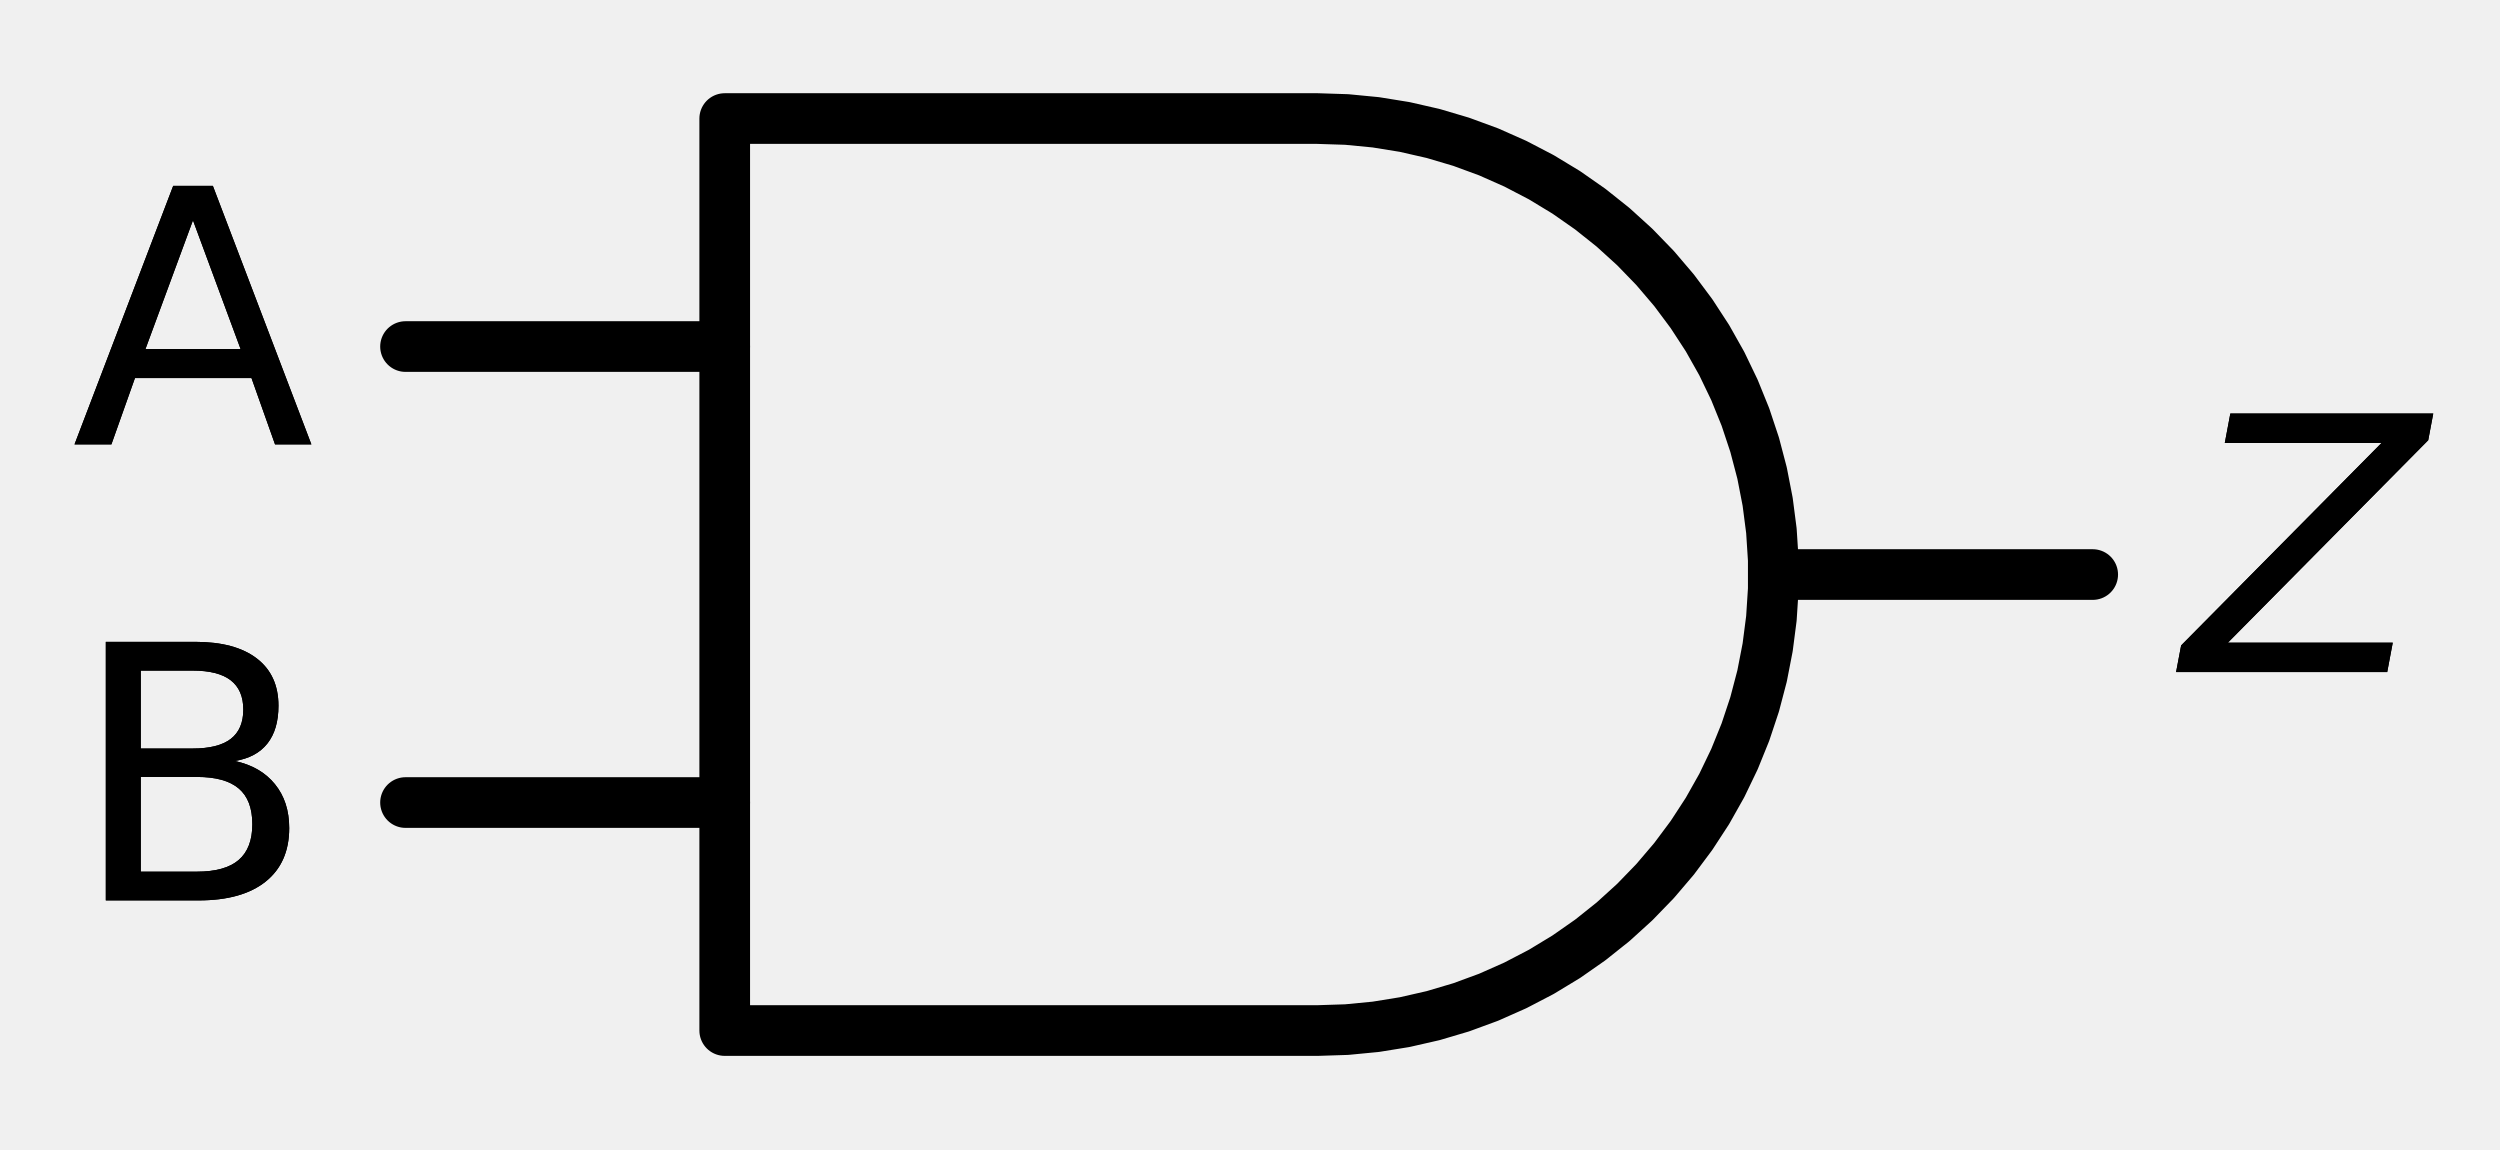
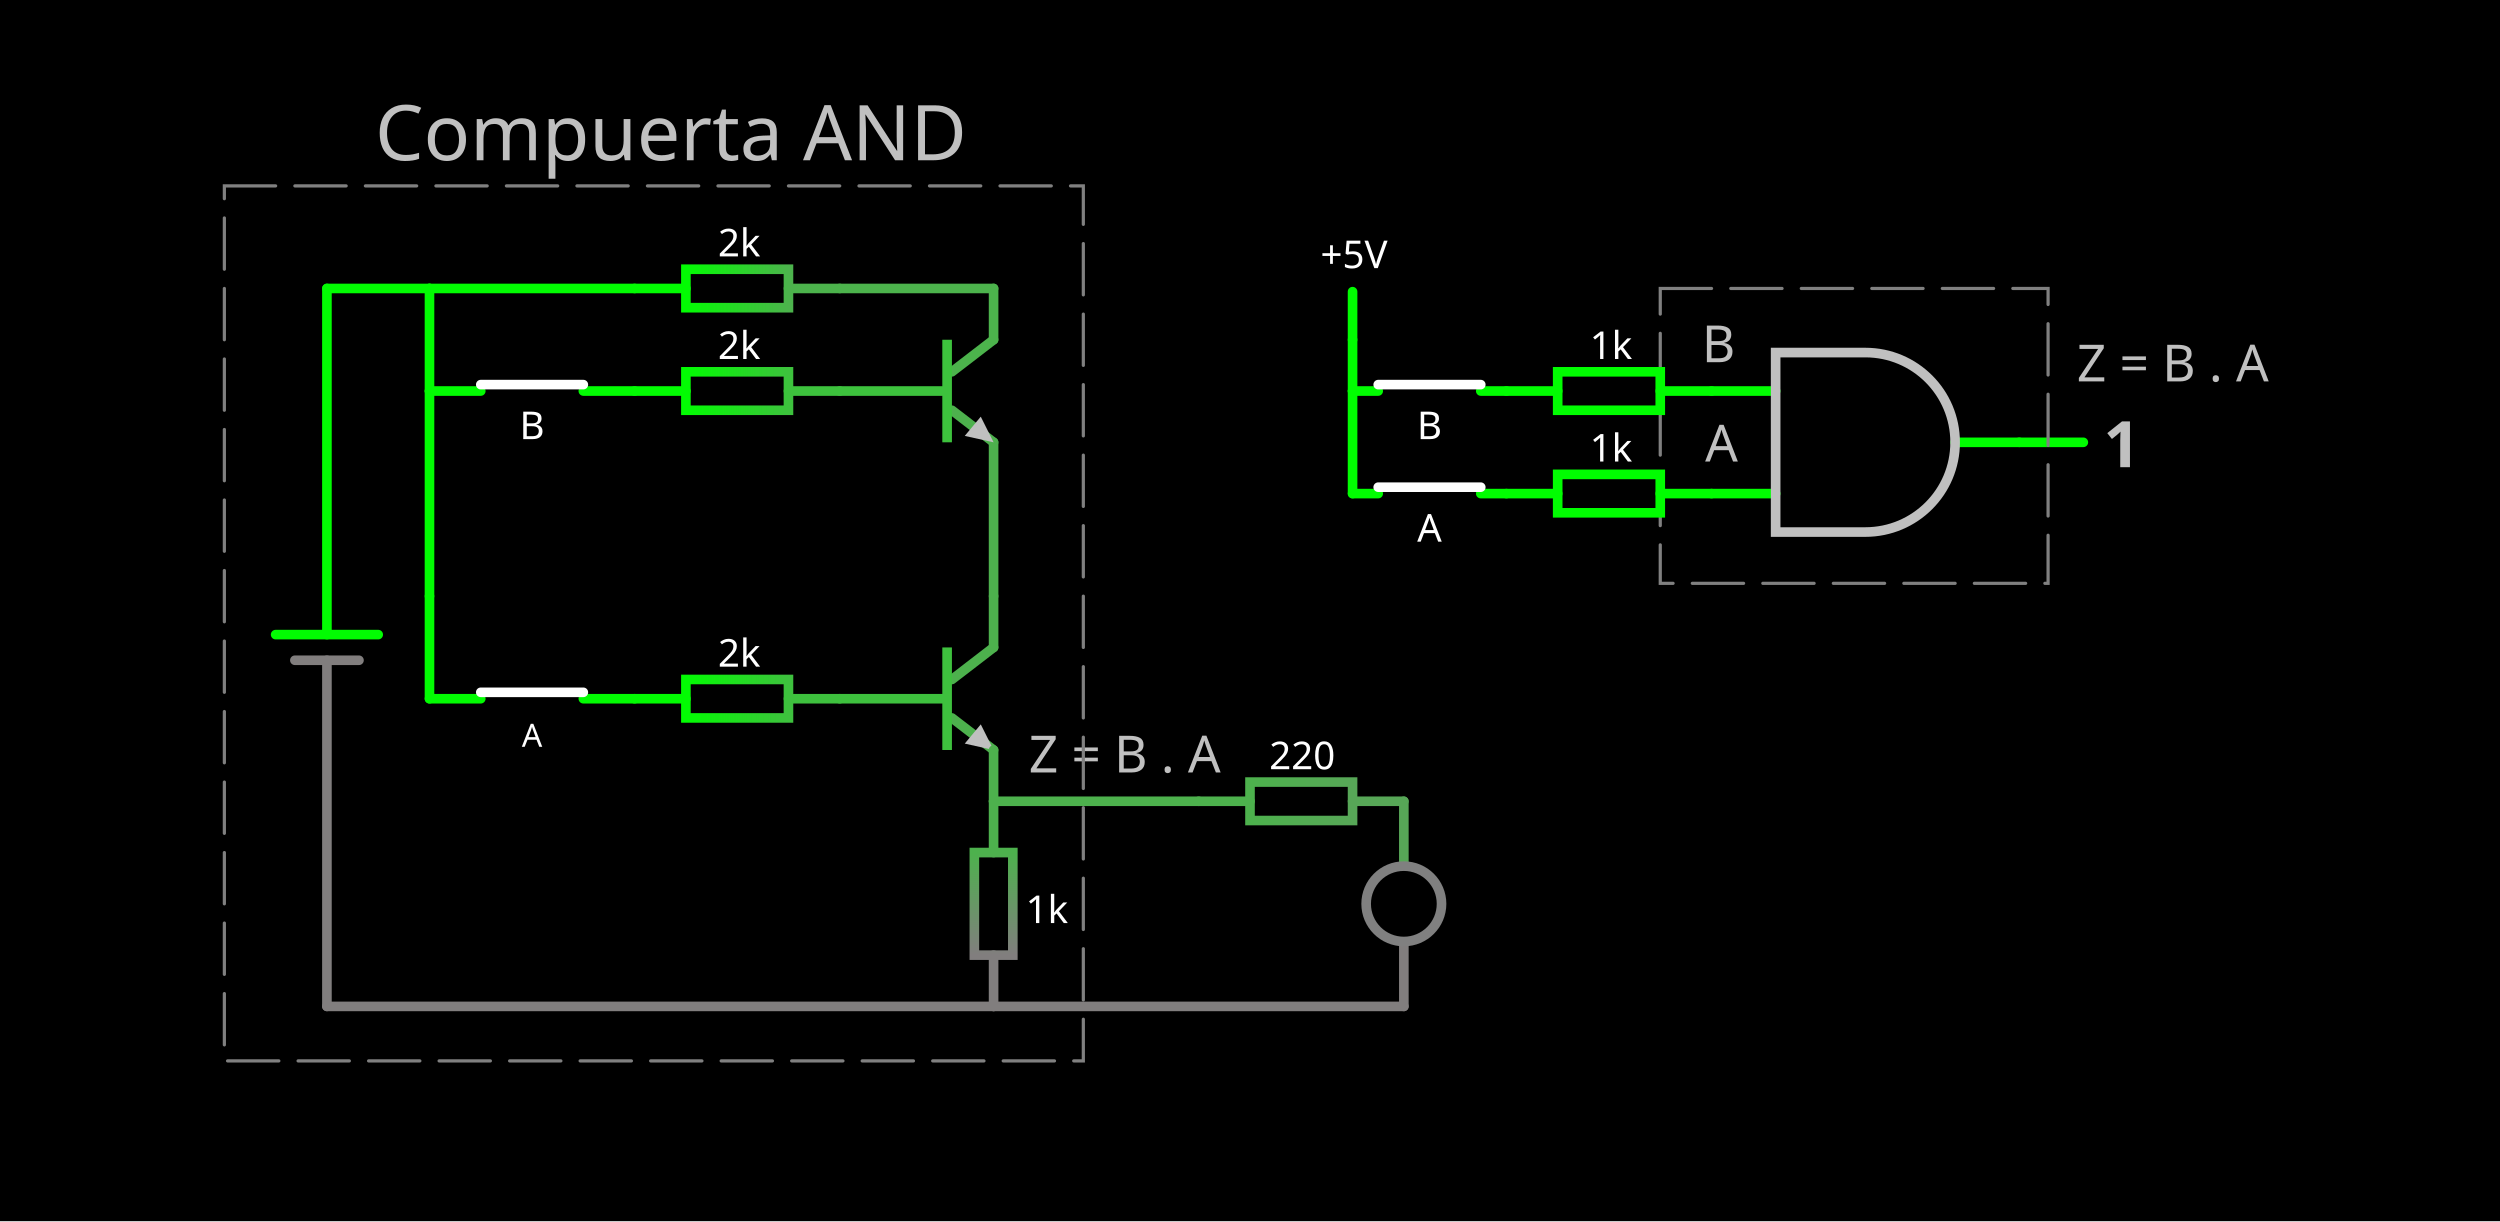
- <svg xmlns="http://www.w3.org/2000/svg" xmlns:xlink="http://www.w3.org/1999/xlink" width="98.686pt" height="45.36pt" viewBox="0 0 98.686 45.36" version="1.1">
+ <svg xmlns="http://www.w3.org/2000/svg" version="1.1" width="780" height="381">
  <defs>
-     <style type="text/css">*{stroke-linejoin: round; stroke-linecap: butt}</style>
+     <linearGradient id="pSyAetXrKpvL" x1="0px" x2="32px" y1="0px" y2="0px" gradientUnits="userSpaceOnUse">
+       <stop offset="0" stop-color="#02fc02" />
+       <stop offset="1" stop-color="#3ec13e" />
+     </linearGradient>
+     <linearGradient id="TBwcbsPzgwAo" x1="0px" x2="32px" y1="0px" y2="0px" gradientUnits="userSpaceOnUse">
+       <stop offset="0" stop-color="#02fc02" />
+       <stop offset="1" stop-color="#3dc23d" />
+     </linearGradient>
+     <linearGradient id="lTErBAdDAKGI" x1="0px" x2="32px" y1="0px" y2="0px" gradientUnits="userSpaceOnUse">
+       <stop offset="0" stop-color="#4db14d" />
+       <stop offset="1" stop-color="#817e7e" />
+     </linearGradient>
+     <linearGradient id="dreJXPxHfNSt" x1="0px" x2="32px" y1="0px" y2="0px" gradientUnits="userSpaceOnUse">
+       <stop offset="0" stop-color="#4db14d" />
+       <stop offset="1" stop-color="#57a757" />
+     </linearGradient>
+     <linearGradient id="ZdRHwfZgOavH" x1="0px" x2="32px" y1="0px" y2="0px" gradientUnits="userSpaceOnUse">
+       <stop offset="0" stop-color="#02fc02" />
+       <stop offset="1" stop-color="#4cb34c" />
+     </linearGradient>
+     <linearGradient id="TOklueuHVJdl" x1="0px" x2="32px" y1="0px" y2="0px" gradientUnits="userSpaceOnUse">
+       <stop offset="0" stop-color="#01fd01" />
+       <stop offset="1" stop-color="#01fd01" />
+     </linearGradient>
+     <linearGradient id="AFPLkKhiCGeX" x1="0px" x2="32px" y1="0px" y2="0px" gradientUnits="userSpaceOnUse">
+       <stop offset="0" stop-color="#01fd01" />
+       <stop offset="1" stop-color="#01fd01" />
+     </linearGradient>
  </defs>
-   <g id="figure_1">
-     <g id="patch_1">
-       <path d="M 0 45.36  L 98.686 45.36  L 98.686 0  L 0 0  L 0 45.36  z " style="fill: none" />
-     </g>
-     <g id="axes_1">
-       <g id="line2d_1">
-         <path d="M 52.008 40.68  L 53.161 40.643  L 54.31 40.532  L 55.449 40.348  L 56.574 40.091  L 57.68 39.763  L 58.763 39.365  L 59.818 38.897  L 60.841 38.364  L 61.828 37.766  L 62.774 37.105  L 63.676 36.386  L 64.53 35.61  L 65.333 34.781  L 66.081 33.903  L 66.771 32.978  L 67.401 32.011  L 67.967 31.006  L 68.467 29.966  L 68.9 28.897  L 69.264 27.801  L 69.557 26.685  L 69.777 25.553  L 69.925 24.408  L 69.999 23.257  L 69.999 22.103  L 69.925 20.952  L 69.777 19.807  L 69.557 18.675  L 69.264 17.559  L 68.9 16.463  L 68.467 15.394  L 67.967 14.354  L 67.401 13.349  L 66.771 12.382  L 66.081 11.457  L 65.333 10.579  L 64.53 9.75  L 63.676 8.974  L 62.774 8.255  L 61.828 7.594  L 60.841 6.996  L 59.818 6.463  L 58.763 5.995  L 57.68 5.597  L 56.574 5.269  L 55.449 5.012  L 54.31 4.828  L 53.161 4.717  L 52.008 4.68  L 52.008 4.68  L 28.608 4.68  L 28.608 22.68  L 28.608 40.68  L 52.008 40.68  " clip-path="url(#pe8f07c8ce2)" style="fill: none; stroke: #000000; stroke-width: 2; stroke-linecap: round" />
+   <g>
+     <rect fill="#000000" stroke="none" x="0" y="0" width="780" height="381" />
+     <g transform="scale(1,1) translate(6,-86)">
+       <path fill="none" stroke="#817e7e" paint-order="fill stroke markers" d=" M 96 400 L 96 292" stroke-linecap="round" stroke-miterlimit="10" stroke-width="3" stroke-dasharray="" />
+       <path fill="none" stroke="#02fc02" paint-order="fill stroke markers" d=" M 96 284 L 96 176" stroke-linecap="round" stroke-miterlimit="10" stroke-width="3" stroke-dasharray="" />
+       <path fill="none" stroke="#817e7e" paint-order="fill stroke markers" d=" M 86 292 L 106 292" stroke-linecap="round" stroke-miterlimit="10" stroke-width="3" stroke-dasharray="" />
+       <path fill="none" stroke="#02fc02" paint-order="fill stroke markers" d=" M 80 284 L 112 284" stroke-linecap="round" stroke-miterlimit="10" stroke-width="3" stroke-dasharray="" />
+       <path fill="none" stroke="#02fc02" paint-order="fill stroke markers" d=" M 128 304 L 144 304" stroke-linecap="round" stroke-miterlimit="10" stroke-width="3" stroke-dasharray="" />
+       <path fill="none" stroke="#02fc02" paint-order="fill stroke markers" d=" M 176 304 L 192 304" stroke-linecap="round" stroke-miterlimit="10" stroke-width="3" stroke-dasharray="" />
+       <path fill="none" stroke="#ffffff" paint-order="fill stroke markers" d=" M 144 302 L 176 302" stroke-linecap="round" stroke-miterlimit="10" stroke-width="3" stroke-dasharray="" />
+       <g>
+         <text fill="#ffffff" stroke="none" font-family="sans-serif" font-size="10px" font-style="normal" font-weight="normal" text-decoration="normal" x="160" y="319" text-anchor="middle" dominant-baseline="alphabetic">A</text>
      </g>
-       <g id="line2d_2">
-         <path d="M 16.008 31.68  L 28.608 31.68  " clip-path="url(#pe8f07c8ce2)" style="fill: none; stroke: #000000; stroke-width: 2; stroke-linecap: round" />
+       <path fill="none" stroke="#02fc02" paint-order="fill stroke markers" d=" M 192 304 L 208 304" stroke-linecap="round" stroke-miterlimit="10" stroke-width="3" stroke-dasharray="" />
+       <path fill="none" stroke="#3ec13e" paint-order="fill stroke markers" d=" M 240 304 L 256 304" stroke-linecap="round" stroke-miterlimit="10" stroke-width="3" stroke-dasharray="" />
+       <g transform="matrix(1,0,0,1,208,304)">
+         <rect fill="none" stroke="url(#pSyAetXrKpvL)" x="0" y="-6" width="32" height="12" stroke-linecap="round" stroke-miterlimit="10" stroke-width="3" stroke-dasharray="" />
      </g>
-       <g id="line2d_3">
-         <path d="M 16.008 13.68  L 28.608 13.68  " clip-path="url(#pe8f07c8ce2)" style="fill: none; stroke: #000000; stroke-width: 2; stroke-linecap: round" />
+       <text fill="#ffffff" stroke="none" font-family="sans-serif" font-size="12px" font-style="normal" font-weight="normal" text-decoration="normal" x="218" y="294" text-anchor="start" dominant-baseline="alphabetic">2k</text>
+       <path fill="none" stroke="#4db14d" paint-order="fill stroke markers" d=" M 304 288 L 291 298" stroke-linecap="round" stroke-miterlimit="10" stroke-width="3" stroke-dasharray="" />
+       <path fill="none" stroke="#4db14d" paint-order="fill stroke markers" d=" M 304 320 L 291 310" stroke-linecap="round" stroke-miterlimit="10" stroke-width="3" stroke-dasharray="" />
+       <path fill="#c0c0c0" stroke="none" paint-order="stroke fill markers" d=" M 304 320 L 300 312 L 295 318 Z" />
+       <path fill="none" stroke="#3ec13e" paint-order="fill stroke markers" d=" M 256 304 L 288 304" stroke-linecap="round" stroke-miterlimit="10" stroke-width="3" stroke-dasharray="" />
+       <path fill="#3ec13e" stroke="none" paint-order="stroke fill markers" d=" M 288 288 L 291 288 L 291 320 L 288 320 Z" />
+       <path fill="none" stroke="#4db14d" paint-order="fill stroke markers" d=" M 304 336 L 368 336" stroke-linecap="round" stroke-miterlimit="10" stroke-width="3" stroke-dasharray="" />
+       <text fill="#ffffff" stroke="none" font-family="sans-serif" font-size="12px" font-style="normal" font-weight="normal" text-decoration="normal" x="336" y="330" text-anchor="start" dominant-baseline="alphabetic" />
+       <path fill="none" stroke="#4db14d" paint-order="fill stroke markers" d=" M 304 272 L 304 224" stroke-linecap="round" stroke-miterlimit="10" stroke-width="3" stroke-dasharray="" />
+       <text fill="#ffffff" stroke="none" font-family="sans-serif" font-size="12px" font-style="normal" font-weight="normal" text-decoration="normal" x="310" y="254" text-anchor="start" dominant-baseline="alphabetic" />
+       <path fill="none" stroke="#4cb34c" paint-order="fill stroke markers" d=" M 304 176 L 256 176" stroke-linecap="round" stroke-miterlimit="10" stroke-width="3" stroke-dasharray="" />
+       <text fill="#ffffff" stroke="none" font-family="sans-serif" font-size="12px" font-style="normal" font-weight="normal" text-decoration="normal" x="280" y="170" text-anchor="start" dominant-baseline="alphabetic" />
+       <path fill="none" stroke="#4cb34c" paint-order="fill stroke markers" d=" M 304 192 L 304 176" stroke-linecap="round" stroke-miterlimit="10" stroke-width="3" stroke-dasharray="" />
+       <text fill="#ffffff" stroke="none" font-family="sans-serif" font-size="12px" font-style="normal" font-weight="normal" text-decoration="normal" x="310" y="190" text-anchor="start" dominant-baseline="alphabetic" />
+       <path fill="none" stroke="#4cb34c" paint-order="fill stroke markers" d=" M 304 192 L 291 202" stroke-linecap="round" stroke-miterlimit="10" stroke-width="3" stroke-dasharray="" />
+       <path fill="none" stroke="#4db14d" paint-order="fill stroke markers" d=" M 304 224 L 291 214" stroke-linecap="round" stroke-miterlimit="10" stroke-width="3" stroke-dasharray="" />
+       <path fill="#c0c0c0" stroke="none" paint-order="stroke fill markers" d=" M 304 224 L 300 216 L 295 222 Z" />
+       <path fill="none" stroke="#3dc23d" paint-order="fill stroke markers" d=" M 256 208 L 288 208" stroke-linecap="round" stroke-miterlimit="10" stroke-width="3" stroke-dasharray="" />
+       <path fill="#3dc23d" stroke="none" paint-order="stroke fill markers" d=" M 288 192 L 291 192 L 291 224 L 288 224 Z" />
+       <path fill="none" stroke="#02fc02" paint-order="fill stroke markers" d=" M 192 208 L 208 208" stroke-linecap="round" stroke-miterlimit="10" stroke-width="3" stroke-dasharray="" />
+       <path fill="none" stroke="#3dc23d" paint-order="fill stroke markers" d=" M 240 208 L 256 208" stroke-linecap="round" stroke-miterlimit="10" stroke-width="3" stroke-dasharray="" />
+       <g transform="matrix(1,0,0,1,208,208)">
+         <rect fill="none" stroke="url(#TBwcbsPzgwAo)" x="0" y="-6" width="32" height="12" stroke-linecap="round" stroke-miterlimit="10" stroke-width="3" stroke-dasharray="" />
      </g>
-       <g id="line2d_4">
-         <path d="M 70.008 22.68  L 82.608 22.68  " clip-path="url(#pe8f07c8ce2)" style="fill: none; stroke: #000000; stroke-width: 2; stroke-linecap: round" />
+       <text fill="#ffffff" stroke="none" font-family="sans-serif" font-size="12px" font-style="normal" font-weight="normal" text-decoration="normal" x="218" y="198" text-anchor="start" dominant-baseline="alphabetic">2k</text>
+       <path fill="none" stroke="#02fc02" paint-order="fill stroke markers" d=" M 128 208 L 144 208" stroke-linecap="round" stroke-miterlimit="10" stroke-width="3" stroke-dasharray="" />
+       <path fill="none" stroke="#02fc02" paint-order="fill stroke markers" d=" M 176 208 L 192 208" stroke-linecap="round" stroke-miterlimit="10" stroke-width="3" stroke-dasharray="" />
+       <path fill="none" stroke="#ffffff" paint-order="fill stroke markers" d=" M 144 206 L 176 206" stroke-linecap="round" stroke-miterlimit="10" stroke-width="3" stroke-dasharray="" />
+       <g>
+         <text fill="#ffffff" stroke="none" font-family="sans-serif" font-size="12px" font-style="normal" font-weight="normal" text-decoration="normal" x="160" y="223" text-anchor="middle" dominant-baseline="alphabetic">B</text>
      </g>
-       <g id="text_1">
-         <g transform="translate(86.208 26.54312) scale(0.14 -0.14)">
-           <defs>
-             <path id="DejaVuSans-Oblique-5a" d="M 838 4666  L 4500 4666  L 4409 4184  L 794 531  L 3769 531  L 3669 0  L -141 0  L -50 481  L 3566 4134  L 738 4134  L 838 4666  z " transform="scale(0.015625)" />
-           </defs>
-           <use xlink:href="#DejaVuSans-Oblique-5a" transform="translate(0 0.09375)" />
+       <path fill="none" stroke="#4db14d" paint-order="fill stroke markers" d=" M 304 336 L 304 352" stroke-linecap="round" stroke-miterlimit="10" stroke-width="3" stroke-dasharray="" />
+       <path fill="none" stroke="#817e7e" paint-order="fill stroke markers" d=" M 304 384 L 304 400" stroke-linecap="round" stroke-miterlimit="10" stroke-width="3" stroke-dasharray="" />
+       <g transform="matrix(0,1,-1,0,304,352)">
+         <rect fill="none" stroke="url(#lTErBAdDAKGI)" x="0" y="-6" width="32" height="12" stroke-linecap="round" stroke-miterlimit="10" stroke-width="3" stroke-dasharray="" />
+       </g>
+       <text fill="#ffffff" stroke="none" font-family="sans-serif" font-size="12px" font-style="normal" font-weight="normal" text-decoration="normal" x="314" y="374" text-anchor="start" dominant-baseline="alphabetic">1k</text>
+       <path fill="none" stroke="#02fc02" paint-order="fill stroke markers" d=" M 128 272 L 128 208" stroke-linecap="round" stroke-miterlimit="10" stroke-width="3" stroke-dasharray="" />
+       <text fill="#ffffff" stroke="none" font-family="sans-serif" font-size="12px" font-style="normal" font-weight="normal" text-decoration="normal" x="134" y="246" text-anchor="start" dominant-baseline="alphabetic" />
+       <path fill="none" stroke="#02fc02" paint-order="fill stroke markers" d=" M 128 208 L 128 176" stroke-linecap="round" stroke-miterlimit="10" stroke-width="3" stroke-dasharray="" />
+       <text fill="#ffffff" stroke="none" font-family="sans-serif" font-size="12px" font-style="normal" font-weight="normal" text-decoration="normal" x="134" y="198" text-anchor="start" dominant-baseline="alphabetic" />
+       <path fill="none" stroke="#02fc02" paint-order="fill stroke markers" d=" M 96 176 L 128 176" stroke-linecap="round" stroke-miterlimit="10" stroke-width="3" stroke-dasharray="" />
+       <text fill="#ffffff" stroke="none" font-family="sans-serif" font-size="12px" font-style="normal" font-weight="normal" text-decoration="normal" x="112" y="170" text-anchor="start" dominant-baseline="alphabetic" />
+       <path fill="none" stroke="#4db14d" paint-order="fill stroke markers" d=" M 368 336 L 384 336" stroke-linecap="round" stroke-miterlimit="10" stroke-width="3" stroke-dasharray="" />
+       <path fill="none" stroke="#57a757" paint-order="fill stroke markers" d=" M 416 336 L 432 336" stroke-linecap="round" stroke-miterlimit="10" stroke-width="3" stroke-dasharray="" />
+       <g transform="matrix(1,0,0,1,384,336)">
+         <rect fill="none" stroke="url(#dreJXPxHfNSt)" x="0" y="-6" width="32" height="12" stroke-linecap="round" stroke-miterlimit="10" stroke-width="3" stroke-dasharray="" />
+       </g>
+       <text fill="#ffffff" stroke="none" font-family="sans-serif" font-size="12px" font-style="normal" font-weight="normal" text-decoration="normal" x="390" y="326" text-anchor="start" dominant-baseline="alphabetic">220</text>
+       <path fill="none" stroke="#57a757" paint-order="fill stroke markers" d=" M 432 336 L 432 356" stroke-linecap="round" stroke-miterlimit="10" stroke-width="3" stroke-dasharray="" />
+       <path fill="none" stroke="#817e7e" paint-order="fill stroke markers" d=" M 432 380 L 432 400" stroke-linecap="round" stroke-miterlimit="10" stroke-width="3" stroke-dasharray="" />
+       <path fill="none" stroke="#808080" paint-order="fill stroke markers" d=" M 443.76 368 A 11.76 11.76 0 1 1 443.76 367.988" stroke-linecap="round" stroke-miterlimit="10" stroke-width="3" stroke-dasharray="" />
+       <path fill="#a70000" stroke="none" paint-order="stroke fill markers" d=" M 440 368 A 8 8 0 1 1 440 368 Z" />
+       <path fill="none" stroke="#4db14d" paint-order="fill stroke markers" d=" M 304 320 L 304 336" stroke-linecap="round" stroke-miterlimit="10" stroke-width="3" stroke-dasharray="" />
+       <text fill="#ffffff" stroke="none" font-family="sans-serif" font-size="12px" font-style="normal" font-weight="normal" text-decoration="normal" x="310" y="334" text-anchor="start" dominant-baseline="alphabetic" />
+       <path fill="none" stroke="#4db14d" paint-order="fill stroke markers" d=" M 304 288 L 304 272" stroke-linecap="round" stroke-miterlimit="10" stroke-width="3" stroke-dasharray="" />
+       <text fill="#ffffff" stroke="none" font-family="sans-serif" font-size="12px" font-style="normal" font-weight="normal" text-decoration="normal" x="310" y="286" text-anchor="start" dominant-baseline="alphabetic" />
+       <path fill="none" stroke="#02fc02" paint-order="fill stroke markers" d=" M 128 272 L 128 304" stroke-linecap="round" stroke-miterlimit="10" stroke-width="3" stroke-dasharray="" />
+       <text fill="#ffffff" stroke="none" font-family="sans-serif" font-size="12px" font-style="normal" font-weight="normal" text-decoration="normal" x="134" y="294" text-anchor="start" dominant-baseline="alphabetic" />
+       <path fill="none" stroke="#817e7e" paint-order="fill stroke markers" d=" M 432 400 L 304 400" stroke-linecap="round" stroke-miterlimit="10" stroke-width="3" stroke-dasharray="" />
+       <text fill="#ffffff" stroke="none" font-family="sans-serif" font-size="12px" font-style="normal" font-weight="normal" text-decoration="normal" x="368" y="394" text-anchor="start" dominant-baseline="alphabetic" />
+       <path fill="none" stroke="#817e7e" paint-order="fill stroke markers" d=" M 96 400 L 304 400" stroke-linecap="round" stroke-miterlimit="10" stroke-width="3" stroke-dasharray="" />
+       <text fill="#ffffff" stroke="none" font-family="sans-serif" font-size="12px" font-style="normal" font-weight="normal" text-decoration="normal" x="200" y="394" text-anchor="start" dominant-baseline="alphabetic" />
+       <path fill="none" stroke="#02fc02" paint-order="fill stroke markers" d=" M 192 176 L 208 176" stroke-linecap="round" stroke-miterlimit="10" stroke-width="3" stroke-dasharray="" />
+       <path fill="none" stroke="#4cb34c" paint-order="fill stroke markers" d=" M 240 176 L 256 176" stroke-linecap="round" stroke-miterlimit="10" stroke-width="3" stroke-dasharray="" />
+       <g transform="matrix(1,0,0,1,208,176)">
+         <rect fill="none" stroke="url(#ZdRHwfZgOavH)" x="0" y="-6" width="32" height="12" stroke-linecap="round" stroke-miterlimit="10" stroke-width="3" stroke-dasharray="" />
+       </g>
+       <text fill="#ffffff" stroke="none" font-family="sans-serif" font-size="12px" font-style="normal" font-weight="normal" text-decoration="normal" x="218" y="166" text-anchor="start" dominant-baseline="alphabetic">2k</text>
+       <path fill="none" stroke="#02fc02" paint-order="fill stroke markers" d=" M 192 176 L 128 176" stroke-linecap="round" stroke-miterlimit="10" stroke-width="3" stroke-dasharray="" />
+       <text fill="#ffffff" stroke="none" font-family="sans-serif" font-size="12px" font-style="normal" font-weight="normal" text-decoration="normal" x="160" y="170" text-anchor="start" dominant-baseline="alphabetic" />
+       <g>
+         <text fill="#c0c0c0" stroke="none" font-family="sans-serif" font-size="24px" font-style="normal" font-weight="normal" text-decoration="normal" x="111" y="136" text-anchor="start" dominant-baseline="alphabetic">Compuerta AND</text>
+       </g>
+       <g>
+         <text fill="#c0c0c0" stroke="none" font-family="sans-serif" font-size="16px" font-style="normal" font-weight="normal" text-decoration="normal" x="315" y="327" text-anchor="start" dominant-baseline="alphabetic">Z = B . A</text>
+       </g>
+       <rect fill="none" stroke="#808080" x="64" y="144" width="268" height="273" stroke-linecap="round" stroke-miterlimit="10" stroke-dasharray="16,6" />
+       <path fill="none" stroke="#01fd01" paint-order="fill stroke markers" d=" M 528 240 L 548 240" stroke-linecap="round" stroke-miterlimit="10" stroke-width="3" />
+       <path fill="none" stroke="#01fd01" paint-order="fill stroke markers" d=" M 528 208 L 548 208" stroke-linecap="round" stroke-miterlimit="10" stroke-width="3" />
+       <path fill="none" stroke="#01fd01" paint-order="fill stroke markers" d=" M 604 224 L 624 224" stroke-linecap="round" stroke-miterlimit="10" stroke-width="3" />
+       <path fill="none" stroke="#c0c0c0" paint-order="fill stroke markers" d=" M 548 196 L 576 196 A 28 28 0 0 1 576 252 L 548 252 Z" stroke-linecap="round" stroke-miterlimit="10" stroke-width="3" />
+       <g>
+         <g>
+           <text fill="#c0c0c0" stroke="none" font-family="sans-serif" font-size="20px" font-style="normal" font-weight="bold" text-decoration="normal" x="656" y="224" text-anchor="middle" dominant-baseline="central">1</text>
        </g>
+         <path fill="none" stroke="#01fd01" paint-order="fill stroke markers" d=" M 624 224 L 644 224" stroke-linecap="round" stroke-miterlimit="10" stroke-width="3" />
      </g>
-       <g id="text_2">
-         <g transform="translate(2.831125 17.54312) scale(0.14 -0.14)">
-           <defs>
-             <path id="DejaVuSans-41" d="M 2188 4044  L 1331 1722  L 3047 1722  L 2188 4044  z M 1831 4666  L 2547 4666  L 4325 0  L 3669 0  L 3244 1197  L 1141 1197  L 716 0  L 50 0  L 1831 4666  z " transform="scale(0.015625)" />
-           </defs>
-           <use xlink:href="#DejaVuSans-41" />
-         </g>
+       <g>
+         <text fill="#c0c0c0" stroke="none" font-family="sans-serif" font-size="16px" font-style="normal" font-weight="normal" text-decoration="normal" x="642" y="205" text-anchor="start" dominant-baseline="alphabetic">Z = B . A</text>
      </g>
-       <g id="text_3">
-         <g transform="translate(2.802687 35.54313) scale(0.14 -0.14)">
-           <defs>
-             <path id="DejaVuSans-42" d="M 1259 2228  L 1259 519  L 2272 519  Q 2781 519 3026 730  Q 3272 941 3272 1375  Q 3272 1813 3026 2020  Q 2781 2228 2272 2228  L 1259 2228  z M 1259 4147  L 1259 2741  L 2194 2741  Q 2656 2741 2882 2914  Q 3109 3088 3109 3444  Q 3109 3797 2882 3972  Q 2656 4147 2194 4147  L 1259 4147  z M 628 4666  L 2241 4666  Q 2963 4666 3353 4366  Q 3744 4066 3744 3513  Q 3744 3084 3544 2831  Q 3344 2578 2956 2516  Q 3422 2416 3680 2098  Q 3938 1781 3938 1306  Q 3938 681 3513 340  Q 3088 0 2303 0  L 628 0  L 628 4666  z " transform="scale(0.015625)" />
-           </defs>
-           <use xlink:href="#DejaVuSans-42" />
-         </g>
+       <rect fill="none" stroke="#808080" x="512" y="176" width="121" height="92" stroke-linecap="round" stroke-miterlimit="10" stroke-dasharray="16,6" />
+       <g>
+         <text fill="#c0c0c0" stroke="none" font-family="sans-serif" font-size="16px" font-style="normal" font-weight="normal" text-decoration="normal" x="525" y="199" text-anchor="start" dominant-baseline="alphabetic">B</text>
      </g>
-       <g id="text_4">
-         <g transform="translate(86.208 26.54312) scale(0.14 -0.14)">
-           <use xlink:href="#DejaVuSans-Oblique-5a" transform="translate(0 0.09375)" />
-         </g>
+       <g>
+         <text fill="#c0c0c0" stroke="none" font-family="sans-serif" font-size="16px" font-style="normal" font-weight="normal" text-decoration="normal" x="526" y="230" text-anchor="start" dominant-baseline="alphabetic">A</text>
      </g>
-       <g id="text_5">
-         <g transform="translate(2.831125 17.54312) scale(0.14 -0.14)">
-           <use xlink:href="#DejaVuSans-41" />
-         </g>
+       <path fill="none" stroke="#01fd01" paint-order="fill stroke markers" d=" M 416 208 L 424 208" stroke-linecap="round" stroke-miterlimit="10" stroke-width="3" />
+       <path fill="none" stroke="#01fd01" paint-order="fill stroke markers" d=" M 456 208 L 464 208" stroke-linecap="round" stroke-miterlimit="10" stroke-width="3" />
+       <path fill="none" stroke="#ffffff" paint-order="fill stroke markers" d=" M 424 206 L 456 206" stroke-linecap="round" stroke-miterlimit="10" stroke-width="3" />
+       <g>
+         <text fill="#ffffff" stroke="none" font-family="sans-serif" font-size="12px" font-style="normal" font-weight="normal" text-decoration="normal" x="440" y="223" text-anchor="middle" dominant-baseline="alphabetic">B</text>
      </g>
-       <g id="text_6">
-         <g transform="translate(2.802687 35.54313) scale(0.14 -0.14)">
-           <use xlink:href="#DejaVuSans-42" />
-         </g>
+       <path fill="none" stroke="#01fd01" paint-order="fill stroke markers" d=" M 416 240 L 424 240" stroke-linecap="round" stroke-miterlimit="10" stroke-width="3" />
+       <path fill="none" stroke="#01fd01" paint-order="fill stroke markers" d=" M 456 240 L 464 240" stroke-linecap="round" stroke-miterlimit="10" stroke-width="3" />
+       <path fill="none" stroke="#ffffff" paint-order="fill stroke markers" d=" M 424 238 L 456 238" stroke-linecap="round" stroke-miterlimit="10" stroke-width="3" />
+       <g>
+         <text fill="#ffffff" stroke="none" font-family="sans-serif" font-size="12px" font-style="normal" font-weight="normal" text-decoration="normal" x="440" y="255" text-anchor="middle" dominant-baseline="alphabetic">A</text>
      </g>
+       <path fill="none" stroke="#01fd01" paint-order="fill stroke markers" d=" M 464 208 L 480 208" stroke-linecap="round" stroke-miterlimit="10" stroke-width="3" />
+       <path fill="none" stroke="#01fd01" paint-order="fill stroke markers" d=" M 512 208 L 528 208" stroke-linecap="round" stroke-miterlimit="10" stroke-width="3" />
+       <g transform="matrix(1,0,0,1,480,208)">
+         <rect fill="none" stroke="url(#TOklueuHVJdl)" x="0" y="-6" width="32" height="12" stroke-linecap="round" stroke-miterlimit="10" stroke-width="3" />
+       </g>
+       <text fill="#ffffff" stroke="none" font-family="sans-serif" font-size="12px" font-style="normal" font-weight="normal" text-decoration="normal" x="490" y="198" text-anchor="start" dominant-baseline="alphabetic">1k</text>
+       <path fill="none" stroke="#01fd01" paint-order="fill stroke markers" d=" M 464 240 L 480 240" stroke-linecap="round" stroke-miterlimit="10" stroke-width="3" />
+       <path fill="none" stroke="#01fd01" paint-order="fill stroke markers" d=" M 512 240 L 528 240" stroke-linecap="round" stroke-miterlimit="10" stroke-width="3" />
+       <g transform="matrix(1,0,0,1,480,240)">
+         <rect fill="none" stroke="url(#AFPLkKhiCGeX)" x="0" y="-6" width="32" height="12" stroke-linecap="round" stroke-miterlimit="10" stroke-width="3" />
+       </g>
+       <text fill="#ffffff" stroke="none" font-family="sans-serif" font-size="12px" font-style="normal" font-weight="normal" text-decoration="normal" x="490" y="230" text-anchor="start" dominant-baseline="alphabetic">1k</text>
+       <path fill="none" stroke="#01fd01" paint-order="fill stroke markers" d=" M 416 192 L 416 177" stroke-linecap="round" stroke-miterlimit="10" stroke-width="3" />
+       <g>
+         <text fill="#ffffff" stroke="none" font-family="sans-serif" font-size="12px" font-style="normal" font-weight="normal" text-decoration="normal" x="406" y="165" text-anchor="start" dominant-baseline="central">+5V</text>
+       </g>
+       <path fill="none" stroke="#01fd01" paint-order="fill stroke markers" d=" M 416 192 L 416 208" stroke-linecap="round" stroke-miterlimit="10" stroke-width="3" />
+       <text fill="#ffffff" stroke="none" font-family="sans-serif" font-size="12px" font-style="normal" font-weight="normal" text-decoration="normal" x="422" y="206" text-anchor="start" dominant-baseline="alphabetic" />
+       <path fill="none" stroke="#01fd01" paint-order="fill stroke markers" d=" M 416 208 L 416 240" stroke-linecap="round" stroke-miterlimit="10" stroke-width="3" />
+       <text fill="#ffffff" stroke="none" font-family="sans-serif" font-size="12px" font-style="normal" font-weight="normal" text-decoration="normal" x="422" y="230" text-anchor="start" dominant-baseline="alphabetic" />
+       <path fill="#ffffff" stroke="none" paint-order="stroke fill markers" d=" M 307 336 A 3 3 0 1 1 307 336 Z" />
+       <path fill="#ffffff" stroke="none" paint-order="stroke fill markers" d=" M 131 208 A 3 3 0 1 1 131 208 Z" />
+       <path fill="#ffffff" stroke="none" paint-order="stroke fill markers" d=" M 307 400 A 3 3 0 1 1 307 400 Z" />
+       <path fill="#ffffff" stroke="none" paint-order="stroke fill markers" d=" M 131 176 A 3 3 0 1 1 131 176 Z" />
+       <path fill="#ffffff" stroke="none" paint-order="stroke fill markers" d=" M 419 208 A 3 3 0 1 1 419 208 Z" />
    </g>
  </g>
-   <defs>
-     <clipPath id="pe8f07c8ce2">
-       <rect x="0" y="0" width="98.686" height="45.36" />
-     </clipPath>
-   </defs>
</svg>
